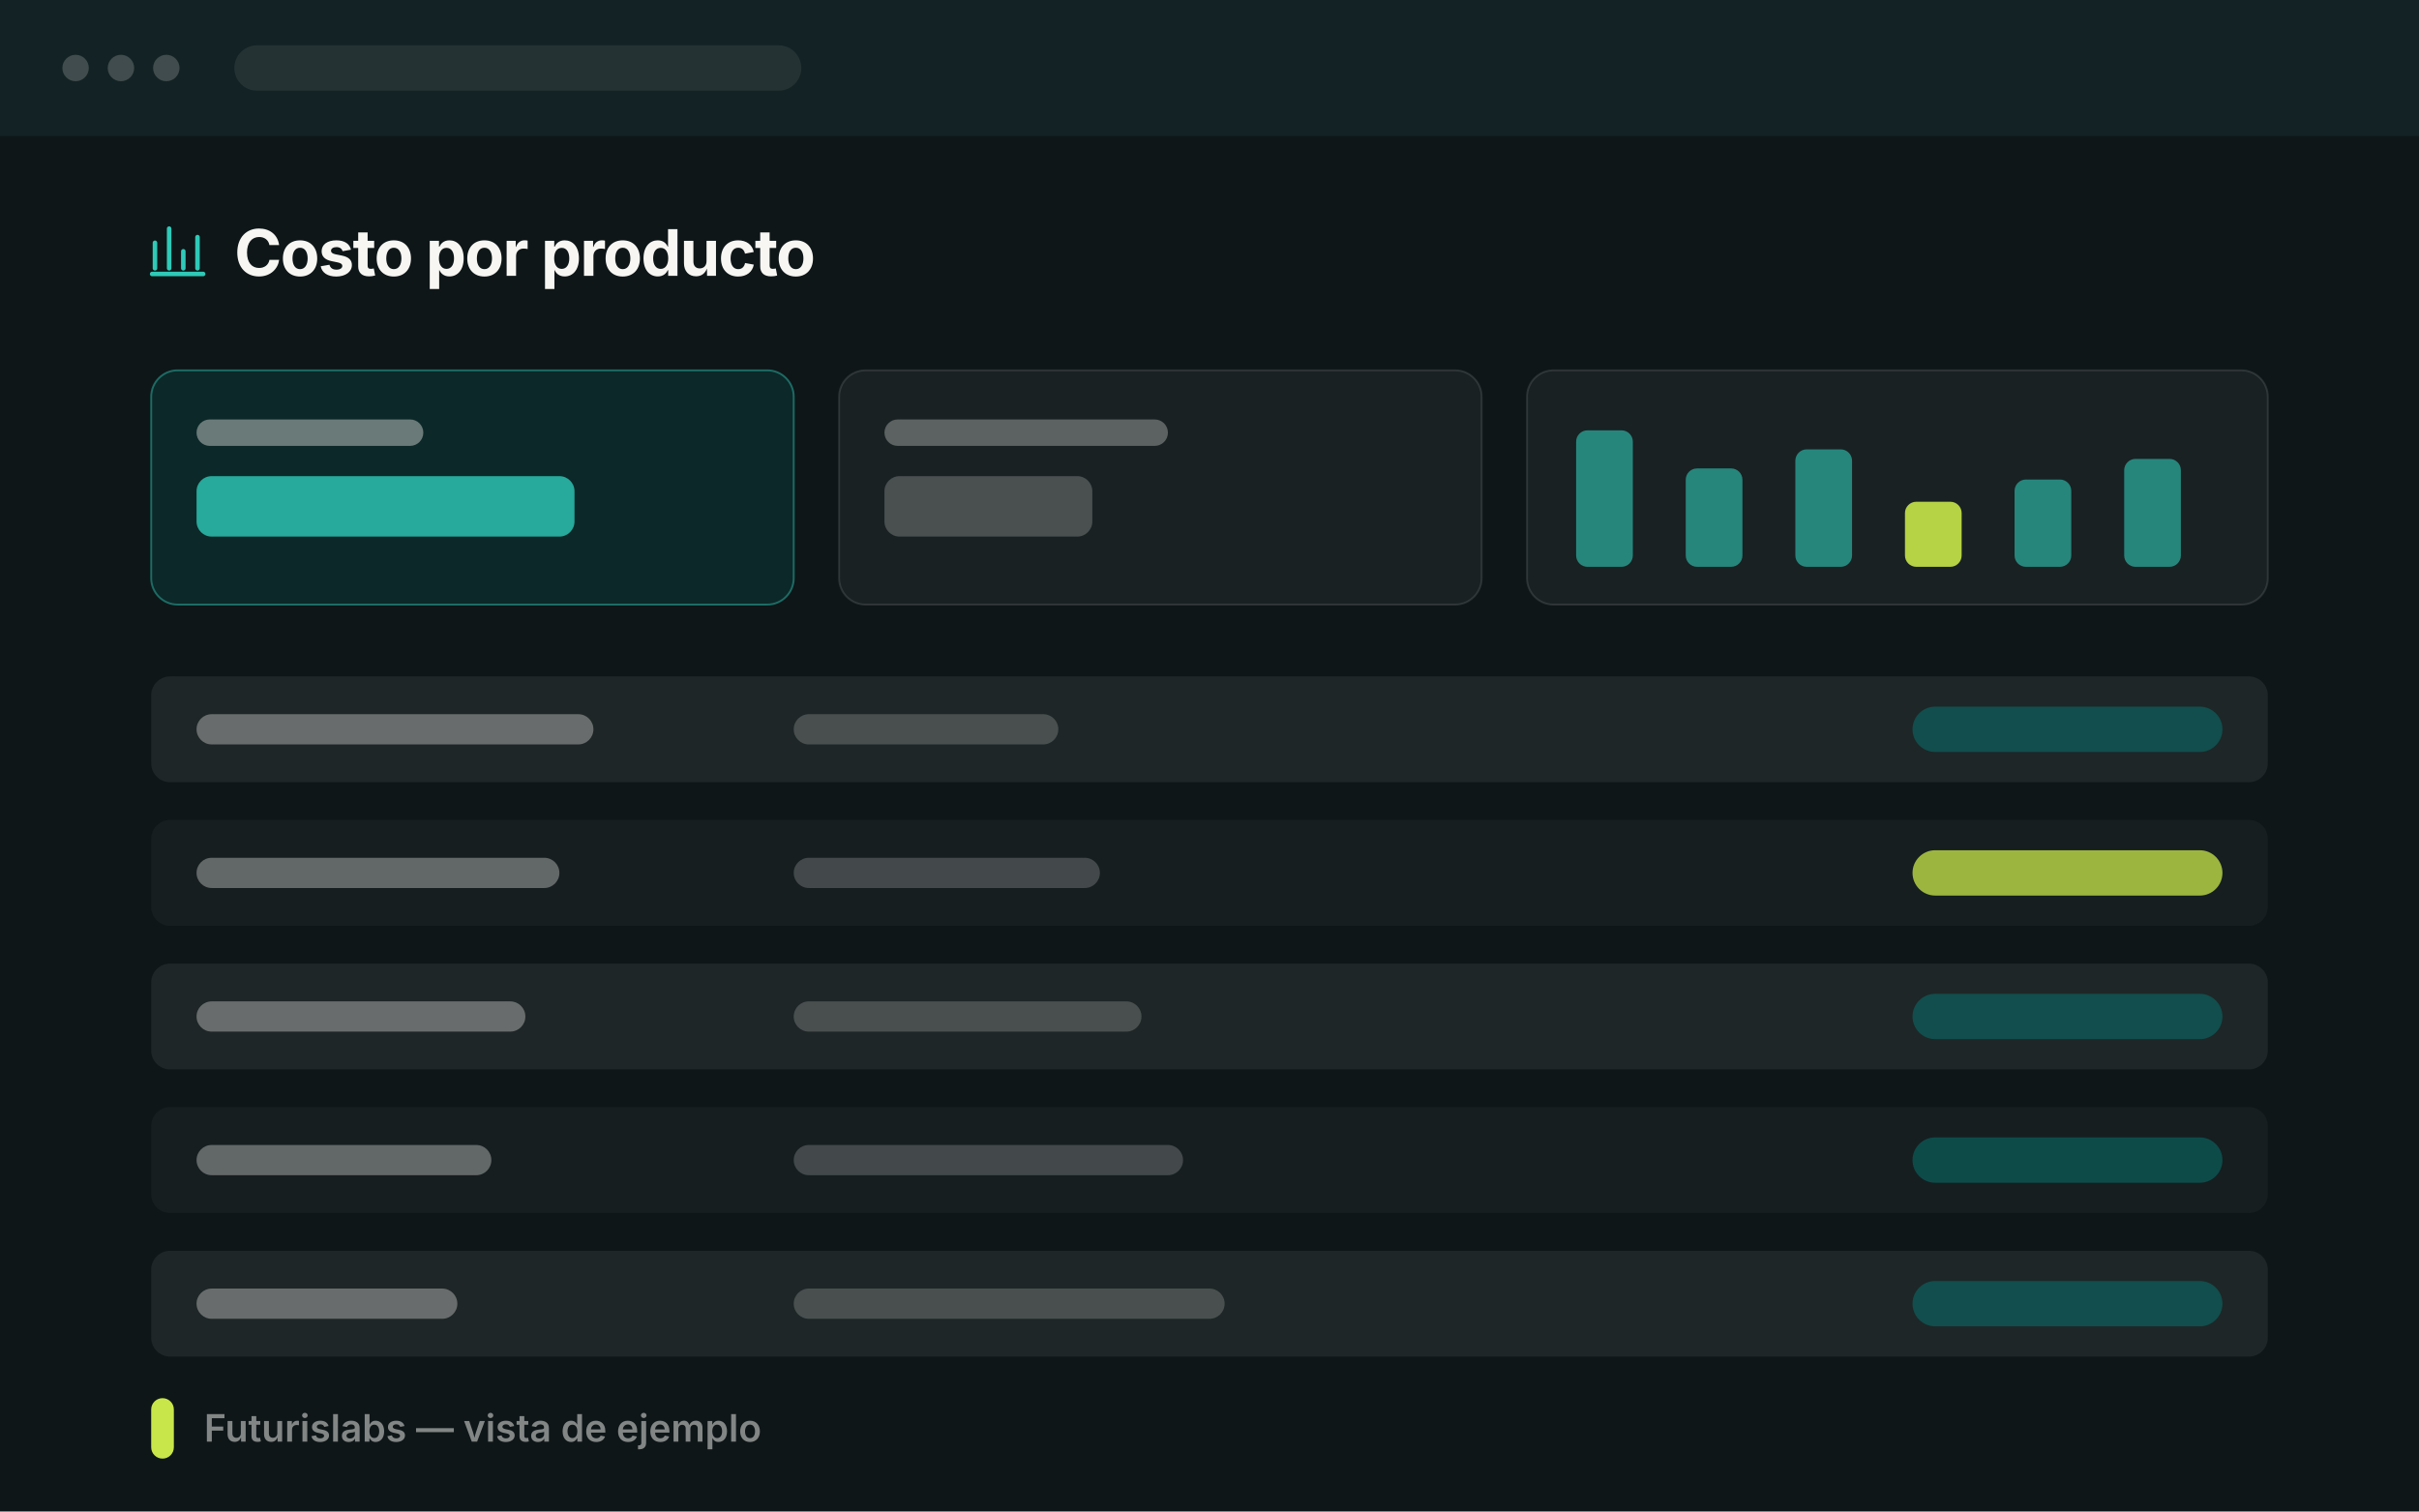
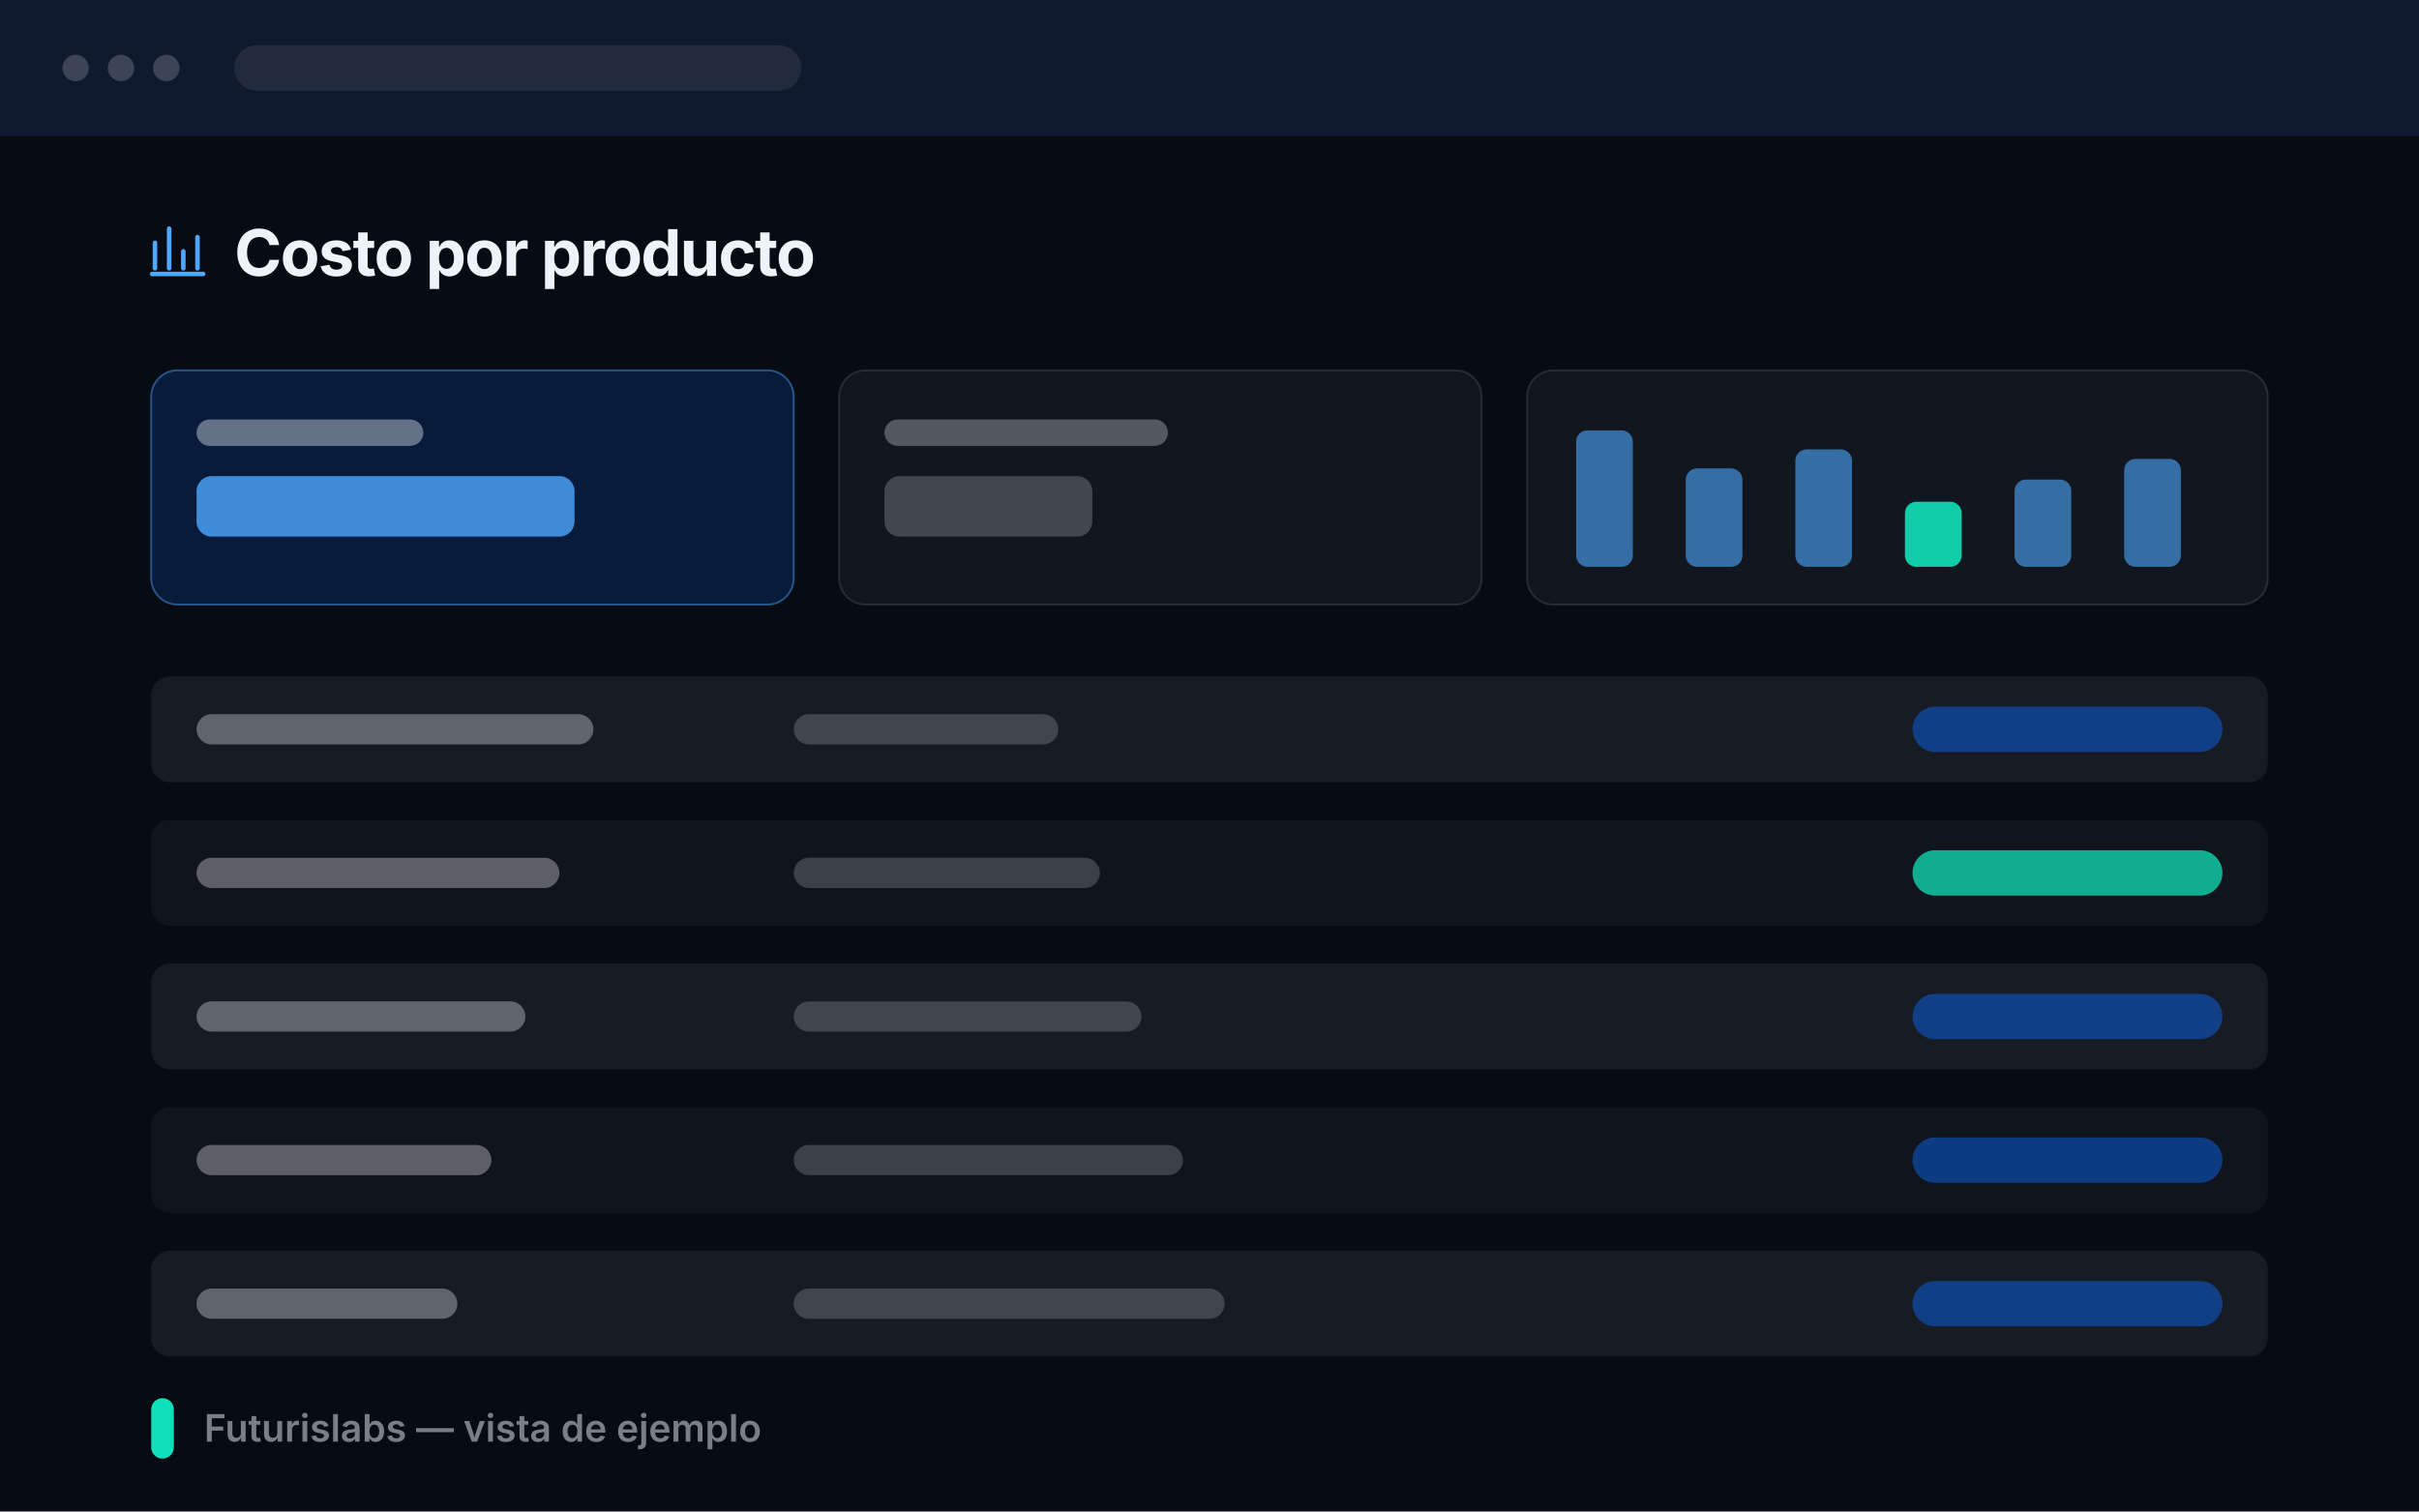
<svg xmlns="http://www.w3.org/2000/svg" width="1280" height="800" viewBox="0 0 1280 800" role="img" aria-label="Calculadora de Costos y Precios — captura 1">
-   <rect width="1280" height="800" fill="#0e1618" />
-   <rect x="0" y="0" width="1280" height="72" fill="#132224" />
-   <circle cx="40" cy="36" r="7" fill="#f7f6f2" fill-opacity="0.2" />
-   <circle cx="64" cy="36" r="7" fill="#f7f6f2" fill-opacity="0.2" />
-   <circle cx="88" cy="36" r="7" fill="#f7f6f2" fill-opacity="0.2" />
-   <rect x="124" y="24" width="300" height="24" rx="12" fill="#f7f6f2" fill-opacity="0.08" />
-   <g transform="translate(76 112) scale(0.75)" fill="none" stroke="#2fc9b8" stroke-width="3.2" stroke-linecap="round" stroke-linejoin="round">
+   <rect width="1280" height="800" fill="#070b13" />
+   <rect x="0" y="0" width="1280" height="72" fill="#101a2e" />
+   <circle cx="40" cy="36" r="7" fill="#eef3fa" fill-opacity="0.2" />
+   <circle cx="64" cy="36" r="7" fill="#eef3fa" fill-opacity="0.2" />
+   <circle cx="88" cy="36" r="7" fill="#eef3fa" fill-opacity="0.2" />
+   <rect x="124" y="24" width="300" height="24" rx="12" fill="#eef3fa" fill-opacity="0.08" />
+   <g transform="translate(76 112) scale(0.75)" fill="none" stroke="#4ea8ff" stroke-width="3.2" stroke-linecap="round" stroke-linejoin="round">
    <path d="M8 40V22M18 40V12M28 40V28M38 40V18" />
    <path d="M6 44h36" />
  </g>
-   <text x="124" y="146" font-family="'Space Grotesk', 'Inter', ui-sans-serif, system-ui, -apple-system, sans-serif" font-size="34" font-weight="700" letter-spacing="-0.8" fill="#f7f6f2">Costo por producto</text>
-   <rect x="80" y="196" width="340" height="124" rx="14" fill="#07706b" fill-opacity="0.2" stroke="#2fc9b8" stroke-opacity="0.45" />
-   <rect x="104" y="222" width="120" height="14" rx="7" fill="#f7f6f2" fill-opacity="0.4" />
-   <rect x="104" y="252" width="200" height="32" rx="8" fill="#2fc9b8" fill-opacity="0.8" />
-   <rect x="444" y="196" width="340" height="124" rx="14" fill="#f7f6f2" fill-opacity="0.05" stroke="#f7f6f2" stroke-opacity="0.12" />
-   <rect x="468" y="222" width="150" height="14" rx="7" fill="#f7f6f2" fill-opacity="0.3" />
-   <rect x="468" y="252" width="110" height="32" rx="8" fill="#f7f6f2" fill-opacity="0.22" />
-   <rect x="808" y="196" width="392" height="124" rx="14" fill="#f7f6f2" fill-opacity="0.05" stroke="#f7f6f2" stroke-opacity="0.12" />
-   <rect x="834" y="227.76" width="30" height="72.24" rx="6" fill="#2fc9b8" fill-opacity="0.6" />
-   <rect x="892" y="247.92" width="30" height="52.08" rx="6" fill="#2fc9b8" fill-opacity="0.6" />
-   <rect x="950" y="237.84" width="30" height="62.16" rx="6" fill="#2fc9b8" fill-opacity="0.6" />
-   <rect x="1008" y="265.56" width="30" height="34.44" rx="6" fill="#c8e64a" fill-opacity="0.9" />
-   <rect x="1066" y="253.8" width="30" height="46.2" rx="6" fill="#2fc9b8" fill-opacity="0.6" />
-   <rect x="1124" y="242.88" width="30" height="57.12" rx="6" fill="#2fc9b8" fill-opacity="0.6" />
-   <rect x="80" y="358" width="1120" height="56" rx="10" fill="#f7f6f2" fill-opacity="0.07" />
-   <rect x="104" y="378" width="210" height="16" rx="8" fill="#f7f6f2" fill-opacity="0.34" />
-   <rect x="420" y="378" width="140" height="16" rx="8" fill="#f7f6f2" fill-opacity="0.2" />
-   <rect x="1012" y="374" width="164" height="24" rx="12" fill="#07706b" fill-opacity="0.55" />
-   <rect x="80" y="434" width="1120" height="56" rx="10" fill="#f7f6f2" fill-opacity="0.04" />
-   <rect x="104" y="454" width="192" height="16" rx="8" fill="#f7f6f2" fill-opacity="0.34" />
-   <rect x="420" y="454" width="162" height="16" rx="8" fill="#f7f6f2" fill-opacity="0.2" />
-   <rect x="1012" y="450" width="164" height="24" rx="12" fill="#c8e64a" fill-opacity="0.75" />
-   <rect x="80" y="510" width="1120" height="56" rx="10" fill="#f7f6f2" fill-opacity="0.07" />
-   <rect x="104" y="530" width="174" height="16" rx="8" fill="#f7f6f2" fill-opacity="0.34" />
-   <rect x="420" y="530" width="184" height="16" rx="8" fill="#f7f6f2" fill-opacity="0.2" />
-   <rect x="1012" y="526" width="164" height="24" rx="12" fill="#07706b" fill-opacity="0.55" />
-   <rect x="80" y="586" width="1120" height="56" rx="10" fill="#f7f6f2" fill-opacity="0.04" />
-   <rect x="104" y="606" width="156" height="16" rx="8" fill="#f7f6f2" fill-opacity="0.34" />
-   <rect x="420" y="606" width="206" height="16" rx="8" fill="#f7f6f2" fill-opacity="0.2" />
-   <rect x="1012" y="602" width="164" height="24" rx="12" fill="#07706b" fill-opacity="0.55" />
-   <rect x="80" y="662" width="1120" height="56" rx="10" fill="#f7f6f2" fill-opacity="0.07" />
-   <rect x="104" y="682" width="138" height="16" rx="8" fill="#f7f6f2" fill-opacity="0.34" />
-   <rect x="420" y="682" width="228" height="16" rx="8" fill="#f7f6f2" fill-opacity="0.2" />
-   <rect x="1012" y="678" width="164" height="24" rx="12" fill="#07706b" fill-opacity="0.55" />
-   <rect x="80" y="740" width="12" height="32" rx="6" fill="#c8e64a" />
-   <text x="108" y="763" font-family="'Space Grotesk', 'Inter', ui-sans-serif, system-ui, -apple-system, sans-serif" font-size="20" font-weight="600" fill="#f7f6f2" fill-opacity="0.5">Futurislabs — vista de ejemplo</text>
+   <text x="124" y="146" font-family="'Space Grotesk', 'Inter', ui-sans-serif, system-ui, -apple-system, sans-serif" font-size="34" font-weight="700" letter-spacing="-0.8" fill="#eef3fa">Costo por producto</text>
+   <rect x="80" y="196" width="340" height="124" rx="14" fill="#0b5ed7" fill-opacity="0.2" stroke="#4ea8ff" stroke-opacity="0.45" />
+   <rect x="104" y="222" width="120" height="14" rx="7" fill="#eef3fa" fill-opacity="0.4" />
+   <rect x="104" y="252" width="200" height="32" rx="8" fill="#4ea8ff" fill-opacity="0.8" />
+   <rect x="444" y="196" width="340" height="124" rx="14" fill="#eef3fa" fill-opacity="0.05" stroke="#eef3fa" stroke-opacity="0.12" />
+   <rect x="468" y="222" width="150" height="14" rx="7" fill="#eef3fa" fill-opacity="0.3" />
+   <rect x="468" y="252" width="110" height="32" rx="8" fill="#eef3fa" fill-opacity="0.22" />
+   <rect x="808" y="196" width="392" height="124" rx="14" fill="#eef3fa" fill-opacity="0.05" stroke="#eef3fa" stroke-opacity="0.12" />
+   <rect x="834" y="227.76" width="30" height="72.24" rx="6" fill="#4ea8ff" fill-opacity="0.6" />
+   <rect x="892" y="247.92" width="30" height="52.08" rx="6" fill="#4ea8ff" fill-opacity="0.6" />
+   <rect x="950" y="237.84" width="30" height="62.16" rx="6" fill="#4ea8ff" fill-opacity="0.6" />
+   <rect x="1008" y="265.56" width="30" height="34.44" rx="6" fill="#10e0b8" fill-opacity="0.9" />
+   <rect x="1066" y="253.8" width="30" height="46.2" rx="6" fill="#4ea8ff" fill-opacity="0.6" />
+   <rect x="1124" y="242.88" width="30" height="57.12" rx="6" fill="#4ea8ff" fill-opacity="0.6" />
+   <rect x="80" y="358" width="1120" height="56" rx="10" fill="#eef3fa" fill-opacity="0.07" />
+   <rect x="104" y="378" width="210" height="16" rx="8" fill="#eef3fa" fill-opacity="0.34" />
+   <rect x="420" y="378" width="140" height="16" rx="8" fill="#eef3fa" fill-opacity="0.2" />
+   <rect x="1012" y="374" width="164" height="24" rx="12" fill="#0b5ed7" fill-opacity="0.55" />
+   <rect x="80" y="434" width="1120" height="56" rx="10" fill="#eef3fa" fill-opacity="0.04" />
+   <rect x="104" y="454" width="192" height="16" rx="8" fill="#eef3fa" fill-opacity="0.34" />
+   <rect x="420" y="454" width="162" height="16" rx="8" fill="#eef3fa" fill-opacity="0.2" />
+   <rect x="1012" y="450" width="164" height="24" rx="12" fill="#10e0b8" fill-opacity="0.75" />
+   <rect x="80" y="510" width="1120" height="56" rx="10" fill="#eef3fa" fill-opacity="0.07" />
+   <rect x="104" y="530" width="174" height="16" rx="8" fill="#eef3fa" fill-opacity="0.34" />
+   <rect x="420" y="530" width="184" height="16" rx="8" fill="#eef3fa" fill-opacity="0.2" />
+   <rect x="1012" y="526" width="164" height="24" rx="12" fill="#0b5ed7" fill-opacity="0.55" />
+   <rect x="80" y="586" width="1120" height="56" rx="10" fill="#eef3fa" fill-opacity="0.04" />
+   <rect x="104" y="606" width="156" height="16" rx="8" fill="#eef3fa" fill-opacity="0.34" />
+   <rect x="420" y="606" width="206" height="16" rx="8" fill="#eef3fa" fill-opacity="0.2" />
+   <rect x="1012" y="602" width="164" height="24" rx="12" fill="#0b5ed7" fill-opacity="0.55" />
+   <rect x="80" y="662" width="1120" height="56" rx="10" fill="#eef3fa" fill-opacity="0.07" />
+   <rect x="104" y="682" width="138" height="16" rx="8" fill="#eef3fa" fill-opacity="0.34" />
+   <rect x="420" y="682" width="228" height="16" rx="8" fill="#eef3fa" fill-opacity="0.2" />
+   <rect x="1012" y="678" width="164" height="24" rx="12" fill="#0b5ed7" fill-opacity="0.55" />
+   <rect x="80" y="740" width="12" height="32" rx="6" fill="#10e0b8" />
+   <text x="108" y="763" font-family="'Space Grotesk', 'Inter', ui-sans-serif, system-ui, -apple-system, sans-serif" font-size="20" font-weight="600" fill="#eef3fa" fill-opacity="0.5">Futurislabs — vista de ejemplo</text>
</svg>
